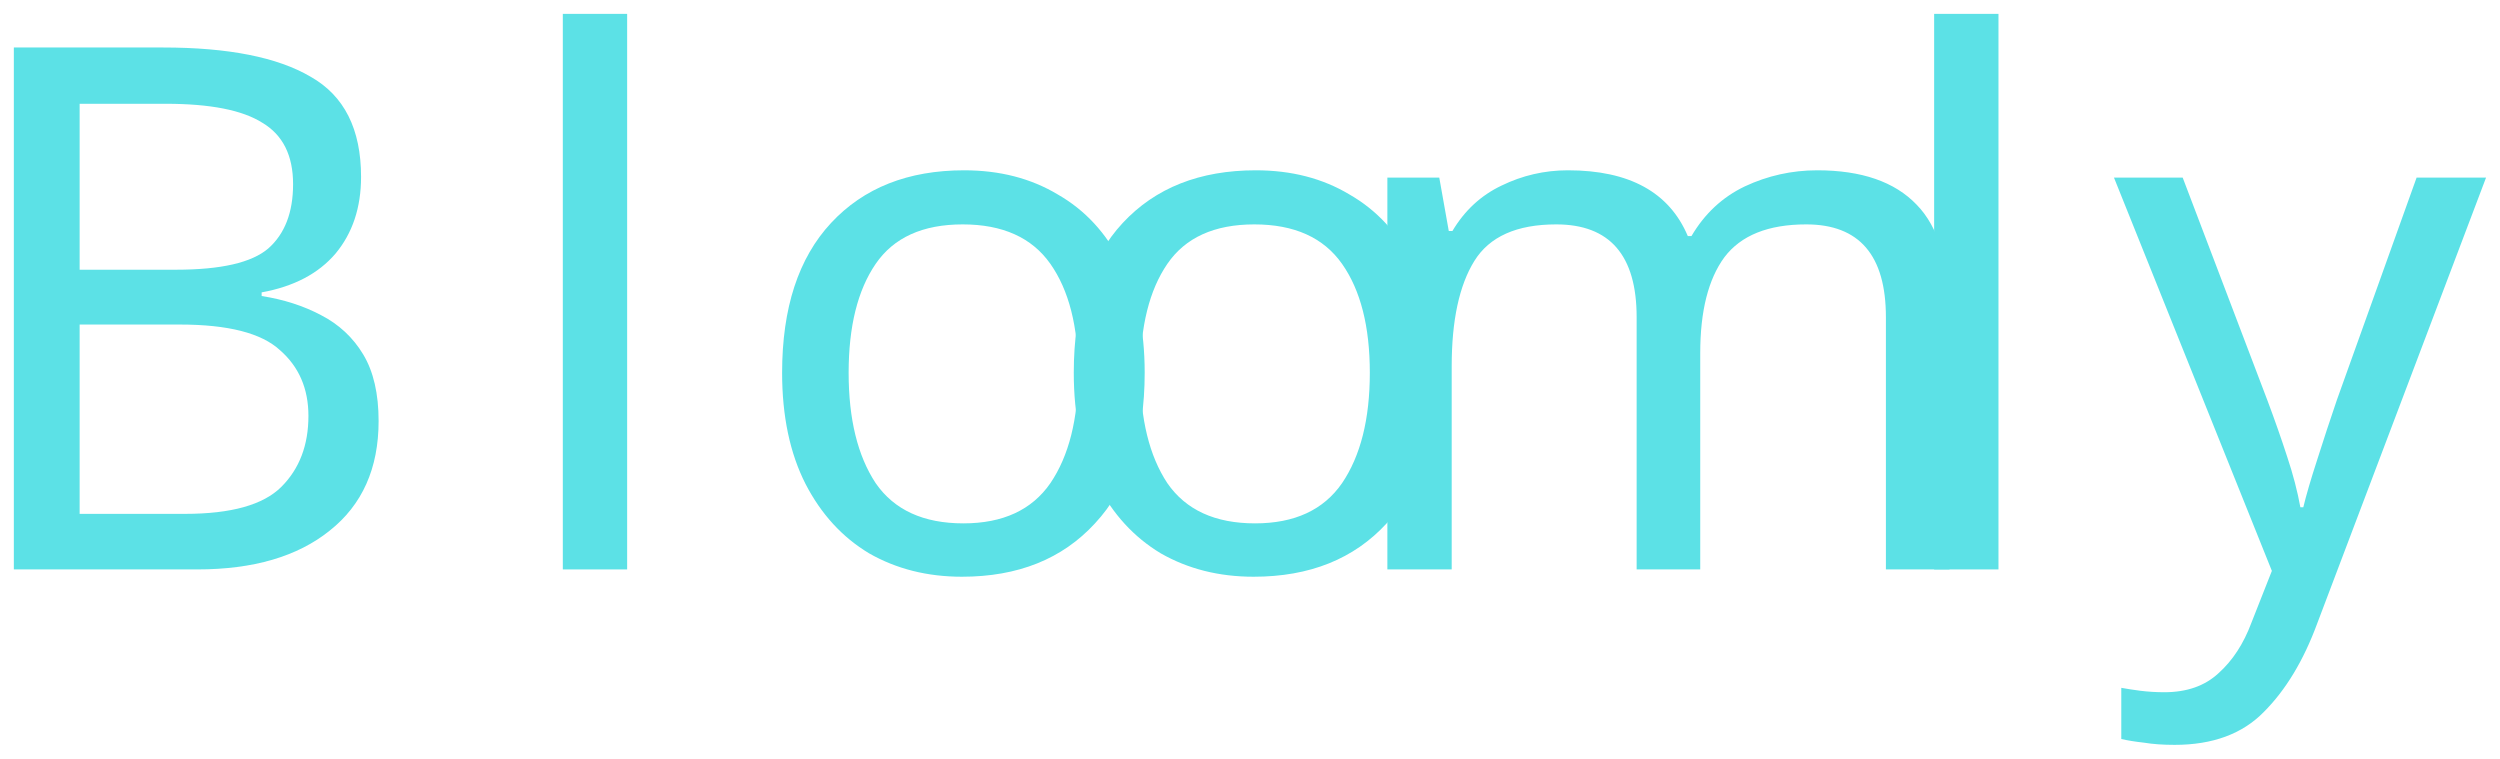
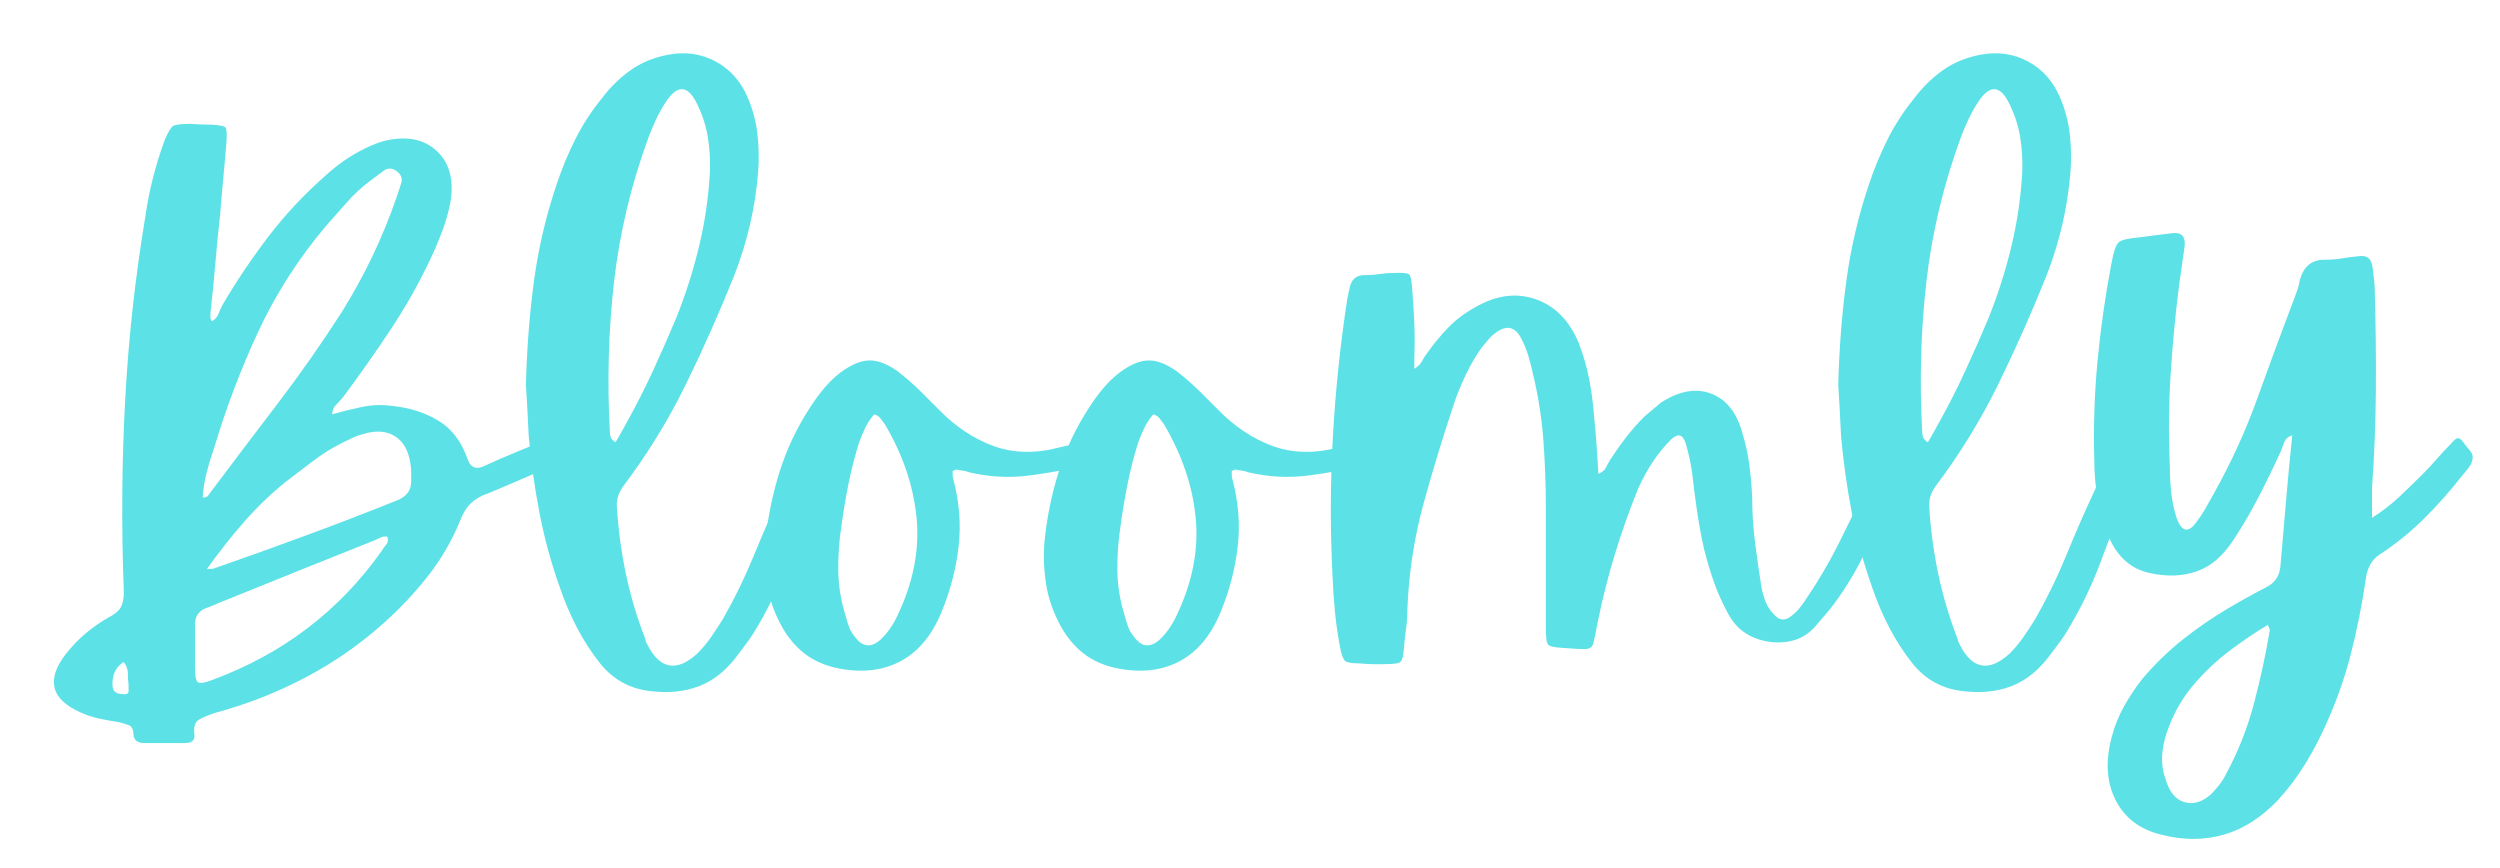
- <svg xmlns="http://www.w3.org/2000/svg" role="img" aria-label="Bloomly" viewBox="303.38 812.217 1444.338 438.336" width="1444.338" height="438.336">
-   <g fill="#5CE1E6" transform="matrix(0.8379 0 0 0.8379 270.4138 1141.192)">
-     <path d="m 151.71,-359.87 q 67.539,0 101.812,20.161 34.777,19.657 34.777,69.051 0,31.753 -17.641,52.922 -17.641,20.665 -50.906,26.713 v 2.52 q 22.681,3.528 40.826,13.105 18.649,9.576 29.233,27.217 10.584,17.641 10.584,45.866 0,48.89 -33.769,75.603 Q 233.361,0 175.399,0 H 48.89 v -359.87 z m 9.072,153.222 q 46.37,0 63.507,-14.617 17.137,-15.121 17.137,-44.354 0,-29.737 -21.169,-42.338 -20.665,-13.105 -66.531,-13.105 H 94.252 v 114.413 z m -66.531,37.801 v 130.541 h 72.579 q 47.882,0 66.531,-18.649 18.649,-18.649 18.649,-48.89 0,-28.225 -19.657,-45.362 -19.153,-17.641 -69.051,-17.641 z" />
-     <path d="m 471.762,0 h -44.354 v -383.055 h 44.354 z" />
-     <path d="m 828.608,-135.581 q 0,67.035 -34.273,103.828 -33.769,36.793 -91.732,36.793 -35.785,0 -64.011,-16.129 -27.721,-16.633 -43.85,-47.882 -16.129,-31.753 -16.129,-76.611 0,-67.035 33.769,-103.324 33.769,-36.289 91.732,-36.289 36.793,0 64.515,16.633 28.225,16.129 43.85,47.378 16.129,30.745 16.129,75.603 z m -204.128,0 q 0,47.882 18.649,76.107 19.153,27.721 60.482,27.721 40.826,0 59.978,-27.721 19.153,-28.225 19.153,-76.107 0,-47.882 -19.153,-75.099 -19.153,-27.217 -60.482,-27.217 -41.33,0 -59.978,27.217 -18.649,27.217 -18.649,75.099 z" />
-     <path d="m 1029.712,-135.581 q 0,67.035 -34.273,103.828 -33.769,36.793 -91.732,36.793 -35.785,0 -64.011,-16.129 -27.721,-16.633 -43.85,-47.882 -16.129,-31.753 -16.129,-76.611 0,-67.035 33.769,-103.324 33.769,-36.289 91.732,-36.289 36.793,0 64.515,16.633 28.225,16.129 43.85,47.378 16.129,30.745 16.129,75.603 z m -204.128,0 q 0,47.882 18.649,76.107 19.153,27.721 60.482,27.721 40.826,0 59.978,-27.721 19.153,-28.225 19.153,-76.107 0,-47.882 -19.153,-75.099 -19.153,-27.217 -60.482,-27.217 -41.33,0 -59.978,27.217 -18.649,27.217 -18.649,75.099 z" />
-     <path d="m 1292.306,-275.195 q 45.866,0 68.547,23.689 22.681,23.185 22.681,75.603 V 0 h -43.85 v -173.887 q 0,-64.011 -54.938,-64.011 -39.314,0 -56.45,22.681 -16.633,22.681 -16.633,66.027 V 0 h -43.85 v -173.887 q 0,-64.011 -55.442,-64.011 -40.826,0 -56.45,25.201 -15.625,25.201 -15.625,72.579 V 0 h -44.354 v -270.155 h 35.785 l 6.552,36.793 h 2.52 q 12.601,-21.169 33.769,-31.249 21.673,-10.584 45.866,-10.584 63.507,0 82.659,45.362 h 2.52 q 13.609,-23.185 36.794,-34.273 23.689,-11.088 49.898,-11.088 z" />
-     <path d="m 1417.302,0 h -44.354 v -383.055 h 44.354 z" />
-     <path d="m 1496.937,-270.155 h 47.378 l 58.466,153.726 q 7.56,20.161 13.608,38.81 6.048,18.145 9.072,34.777 h 2.016 q 3.024,-12.601 9.576,-32.761 6.552,-20.665 13.609,-41.33 l 54.938,-153.222 h 47.882 L 1637.054,37.297 q -14.113,38.306 -36.793,60.986 -22.177,22.681 -61.49,22.681 -12.097,0 -21.169,-1.512 -9.072,-1.008 -15.625,-2.52 V 81.651 q 5.544,1.008 13.104,2.016 8.064,1.008 16.633,1.008 23.185,0 37.297,-13.105 14.617,-13.105 22.681,-34.777 L 1605.805,1.008 Z" />
+ <svg xmlns="http://www.w3.org/2000/svg" xmlns:xlink="http://www.w3.org/1999/xlink" role="img" aria-label="Bloomly logo" viewBox="194 553 1132 393" width="1132" height="393">
+   <defs>
+     <g id="glyph-0-0">
+       <path d="M 141.594 -114.984 C 141.594 -114.984 141.594 -115.035 141.594 -115.141 C 141.594 -115.242 141.594 -115.297 141.594 -115.297 C 146.02 -116.566 150.504 -117.676 155.047 -118.625 C 159.586 -119.57 164.18 -119.727 168.828 -119.094 C 176.848 -118.25 183.867 -115.977 189.891 -112.281 C 195.91 -108.594 200.289 -102.734 203.031 -94.703 C 204.301 -91.328 206.52 -90.273 209.688 -91.547 C 215.176 -94.078 220.77 -96.504 226.469 -98.828 C 232.176 -101.148 237.879 -103.473 243.578 -105.797 C 245.055 -106.43 246.426 -106.801 247.688 -106.906 C 248.957 -107.008 250.016 -106.109 250.859 -104.203 C 252.336 -101.672 252.922 -99.82 252.609 -98.656 C 252.297 -97.5 250.867 -96.395 248.328 -95.344 C 242.422 -92.594 236.457 -89.898 230.438 -87.266 C 224.414 -84.629 218.344 -82.039 212.219 -79.5 C 209.051 -78.445 206.461 -76.969 204.453 -75.062 C 202.453 -73.164 200.816 -70.531 199.547 -67.156 C 195.742 -57.863 190.781 -49.363 184.656 -41.656 C 178.539 -33.945 171.785 -26.816 164.391 -20.266 C 153.41 -10.555 141.531 -2.379 128.75 4.266 C 115.977 10.922 102.52 16.148 88.375 19.953 C 85.844 20.797 83.57 21.742 81.562 22.797 C 79.551 23.859 78.758 26.078 79.188 29.453 C 79.613 32.203 78.133 33.578 74.75 33.578 C 71.582 33.578 68.52 33.578 65.562 33.578 C 62.602 33.578 59.648 33.578 56.703 33.578 C 53.535 33.578 51.844 32.312 51.625 29.781 C 51.625 27.457 50.938 26.031 49.562 25.5 C 48.195 24.969 46.672 24.492 44.984 24.078 C 42.023 23.648 39.066 23.117 36.109 22.484 C 33.148 21.848 30.301 20.898 27.562 19.641 C 14.258 13.723 12.039 4.957 20.906 -6.656 C 26.188 -13.406 32.734 -19 40.547 -23.438 C 43.504 -24.914 45.406 -26.656 46.25 -28.656 C 47.094 -30.664 47.41 -33.254 47.203 -36.422 C 46.141 -64.723 46.348 -92.914 47.828 -121 C 49.305 -149.082 52.367 -177.062 57.016 -204.938 C 57.859 -210.852 59.02 -216.711 60.5 -222.516 C 61.977 -228.328 63.773 -234.082 65.891 -239.781 C 67.359 -243.156 68.566 -245.16 69.516 -245.797 C 70.473 -246.43 72.75 -246.75 76.344 -246.75 C 78.031 -246.75 79.77 -246.695 81.562 -246.594 C 83.352 -246.488 85.203 -246.438 87.109 -246.438 C 90.691 -246.219 92.75 -245.789 93.281 -245.156 C 93.812 -244.531 93.973 -242.523 93.766 -239.141 C 93.336 -233.648 92.859 -228.16 92.328 -222.672 C 91.805 -217.18 91.332 -211.691 90.906 -206.203 C 90.062 -198.598 89.32 -191.047 88.688 -183.547 C 88.051 -176.055 87.312 -168.508 86.469 -160.906 C 86.469 -160.27 86.469 -159.688 86.469 -159.156 C 86.469 -158.633 86.68 -158.055 87.109 -157.422 C 88.586 -158.266 89.586 -159.375 90.109 -160.75 C 90.641 -162.125 91.223 -163.441 91.859 -164.703 C 98.191 -175.473 105.102 -185.77 112.594 -195.594 C 120.094 -205.414 128.488 -214.441 137.781 -222.672 C 140.738 -225.422 143.801 -227.898 146.969 -230.109 C 150.133 -232.328 153.516 -234.285 157.109 -235.984 C 158.379 -236.609 159.695 -237.188 161.062 -237.719 C 162.438 -238.25 163.863 -238.723 165.344 -239.141 C 175.27 -241.461 183.133 -239.93 188.938 -234.547 C 194.75 -229.16 196.812 -221.398 195.125 -211.266 C 194.27 -206.836 193.051 -202.508 191.469 -198.281 C 189.883 -194.062 188.145 -189.945 186.25 -185.938 C 180.969 -174.738 174.895 -163.969 168.031 -153.625 C 161.164 -143.281 154.039 -133.145 146.656 -123.219 C 145.602 -121.945 144.492 -120.727 143.328 -119.562 C 142.172 -118.406 141.594 -116.879 141.594 -114.984 Z M 88.062 -99.781 C 86.789 -96.188 85.68 -92.539 84.734 -88.844 C 83.785 -85.156 83.203 -81.41 82.984 -77.609 C 84.047 -77.609 84.785 -77.816 85.203 -78.234 C 85.629 -78.66 85.945 -79.082 86.156 -79.5 C 96.289 -93.02 106.477 -106.484 116.719 -119.891 C 126.957 -133.297 136.617 -147.07 145.703 -161.219 C 156.047 -177.695 164.391 -195.117 170.734 -213.484 C 171.359 -215.391 172.039 -217.445 172.781 -219.656 C 173.52 -221.875 172.941 -223.723 171.047 -225.203 C 168.93 -226.898 166.867 -227.008 164.859 -225.531 C 162.859 -224.051 161.016 -222.676 159.328 -221.406 C 155.316 -218.445 151.672 -215.117 148.391 -211.422 C 145.117 -207.734 141.898 -204.094 138.734 -200.5 C 126.273 -185.719 116.086 -169.828 108.172 -152.828 C 100.254 -135.828 93.551 -118.145 88.062 -99.781 Z M 120.359 -84.578 C 113.609 -79.086 107.328 -73.016 101.516 -66.359 C 95.711 -59.703 90.172 -52.68 84.891 -45.297 C 85.734 -45.297 86.414 -45.297 86.938 -45.297 C 87.469 -45.297 87.945 -45.398 88.375 -45.609 C 102.312 -50.461 116.141 -55.422 129.859 -60.484 C 143.586 -65.555 157.316 -70.844 171.047 -76.344 C 175.266 -78.031 177.375 -80.879 177.375 -84.891 C 177.375 -86.16 177.375 -87.477 177.375 -88.844 C 177.375 -90.219 177.27 -91.539 177.062 -92.812 C 176.219 -98.719 173.895 -102.883 170.094 -105.312 C 166.289 -107.75 161.539 -108.117 155.844 -106.422 C 154.156 -106.004 152.52 -105.426 150.938 -104.688 C 149.352 -103.945 147.711 -103.156 146.016 -102.312 C 141.367 -99.988 136.988 -97.242 132.875 -94.078 C 128.758 -90.91 124.586 -87.742 120.359 -84.578 Z M 164.078 -53.531 C 164.711 -54.582 165.398 -55.531 166.141 -56.375 C 166.879 -57.227 167.035 -58.391 166.609 -59.859 C 165.555 -60.078 164.551 -59.973 163.594 -59.547 C 162.645 -59.129 161.75 -58.707 160.906 -58.281 C 149.719 -53.844 138.629 -49.406 127.641 -44.969 C 116.66 -40.539 105.68 -36.109 94.703 -31.672 C 93.016 -31.035 91.328 -30.348 89.641 -29.609 C 87.953 -28.867 86.266 -28.188 84.578 -27.562 C 80.984 -26.289 79.289 -23.547 79.5 -19.328 C 79.5 -16.16 79.5 -13.047 79.5 -9.984 C 79.5 -6.922 79.5 -3.805 79.5 -0.641 C 79.5 3.16 79.922 5.379 80.766 6.016 C 81.609 6.648 83.723 6.332 87.109 5.062 C 119.203 -6.758 144.859 -26.289 164.078 -53.531 Z M 49.406 7.281 C 49.195 5.594 49.094 3.848 49.094 2.047 C 49.094 0.254 48.461 -1.484 47.203 -3.172 C 43.609 -0.848 41.914 2.633 42.125 7.281 C 42.125 10.031 43.707 11.406 46.875 11.406 C 48.562 11.613 49.406 11.188 49.406 10.125 C 49.406 9.07 49.406 8.125 49.406 7.281 Z M 49.406 7.281 " />
+     </g>
+     <g id="glyph-0-1">
+       <path d="M -11.094 -105.484 C -11.301 -109.703 -11.508 -113.867 -11.719 -117.984 C -11.926 -122.109 -12.141 -125.645 -12.359 -128.594 C -11.93 -145.07 -10.711 -160.754 -8.703 -175.641 C -6.703 -190.523 -3.273 -205.145 1.578 -219.5 C 3.898 -226.469 6.695 -233.223 9.969 -239.766 C 13.25 -246.316 17.211 -252.445 21.859 -258.156 C 25.66 -263.219 29.988 -267.488 34.844 -270.969 C 39.695 -274.457 45.398 -276.836 51.953 -278.109 C 59.766 -279.586 66.941 -278.582 73.484 -275.094 C 80.035 -271.613 84.895 -266.176 88.062 -258.781 C 90.383 -253.289 91.859 -247.75 92.484 -242.156 C 93.117 -236.562 93.227 -230.91 92.812 -225.203 C 91.539 -209.16 87.945 -193.535 82.031 -178.328 C 75.281 -161.43 67.941 -144.906 60.016 -128.75 C 52.098 -112.602 42.648 -97.242 31.672 -82.672 C 29.555 -79.711 28.609 -76.648 28.828 -73.484 C 29.461 -63.141 30.832 -52.953 32.938 -42.922 C 35.051 -32.891 38.008 -23.016 41.812 -13.297 C 41.812 -12.879 41.914 -12.457 42.125 -12.031 C 42.332 -11.613 42.547 -11.191 42.766 -10.766 C 48.461 0.211 55.957 1.477 65.25 -6.969 C 67.57 -9.289 69.68 -11.82 71.578 -14.562 C 73.484 -17.312 75.281 -20.062 76.969 -22.812 C 82.25 -32.102 86.895 -41.656 90.906 -51.469 C 94.914 -61.289 99.141 -70.953 103.578 -80.453 C 103.992 -81.297 104.359 -82.141 104.672 -82.984 C 104.992 -83.828 105.367 -84.672 105.797 -85.516 C 107.055 -88.266 108.898 -89.957 111.328 -90.594 C 113.766 -91.227 116.25 -90.695 118.781 -89 C 119.832 -88.375 120.359 -87.426 120.359 -86.156 C 120.148 -85.102 119.941 -84.258 119.734 -83.625 C 115.297 -72.008 110.91 -60.395 106.578 -48.781 C 102.254 -37.164 96.82 -26.078 90.281 -15.516 C 89.008 -13.617 87.688 -11.77 86.312 -9.969 C 84.938 -8.176 83.617 -6.438 82.359 -4.75 C 77.492 1.375 71.945 5.598 65.719 7.922 C 59.488 10.242 52.578 10.984 44.984 10.141 C 35.266 9.297 27.344 5.07 21.219 -2.531 C 17.207 -7.602 13.723 -12.988 10.766 -18.688 C 7.805 -24.383 5.273 -30.297 3.172 -36.422 C -0.836 -47.617 -3.953 -58.969 -6.172 -70.469 C -8.391 -81.977 -10.031 -93.648 -11.094 -105.484 Z M 25.656 -107.375 C 25.656 -106.738 25.758 -106 25.969 -105.156 C 26.188 -104.312 26.926 -103.469 28.188 -102.625 C 29.25 -104.312 30.203 -105.945 31.047 -107.531 C 31.891 -109.113 32.734 -110.645 33.578 -112.125 C 37.797 -119.727 41.703 -127.438 45.297 -135.25 C 48.891 -143.062 52.375 -150.984 55.75 -159.016 C 59.969 -169.566 63.395 -180.332 66.031 -191.312 C 68.676 -202.289 70.316 -213.484 70.953 -224.891 C 71.16 -230.379 70.844 -235.711 70 -240.891 C 69.156 -246.066 67.469 -251.188 64.938 -256.25 C 60.926 -264.27 56.383 -264.586 51.312 -257.203 C 49.625 -254.672 48.145 -252.082 46.875 -249.438 C 45.613 -246.801 44.453 -244.109 43.391 -241.359 C 35.367 -219.609 30.086 -197.594 27.547 -175.312 C 25.016 -153.039 24.383 -130.395 25.656 -107.375 Z M 25.656 -107.375 " />
+     </g>
+     <g id="glyph-0-2">
+       <path d="M 77.922 -90.281 C 77.922 -90.281 77.395 -90.066 76.344 -89.641 C 76.344 -89.004 76.344 -88.367 76.344 -87.734 C 76.344 -87.109 76.445 -86.477 76.656 -85.844 C 79.395 -75.488 80.18 -65.297 79.016 -55.266 C 77.859 -45.242 75.273 -35.375 71.266 -25.656 C 66.828 -14.883 60.438 -7.383 52.094 -3.156 C 43.758 1.062 34 1.898 22.812 -0.641 C 16.895 -2.109 11.93 -4.582 7.922 -8.062 C 3.91 -11.551 0.633 -15.832 -1.906 -20.906 C -4.852 -26.602 -6.801 -32.461 -7.75 -38.484 C -8.707 -44.504 -8.973 -50.578 -8.547 -56.703 C -7.492 -67.891 -5.332 -78.707 -2.062 -89.156 C 1.207 -99.613 5.906 -109.488 12.031 -118.781 C 13.938 -121.738 15.992 -124.535 18.203 -127.172 C 20.422 -129.816 22.906 -132.191 25.656 -134.297 C 30.508 -137.891 34.891 -139.688 38.797 -139.688 C 42.703 -139.688 46.977 -138 51.625 -134.625 C 53.531 -133.145 55.379 -131.613 57.172 -130.031 C 58.961 -128.445 60.707 -126.805 62.406 -125.109 C 63.664 -123.848 64.926 -122.582 66.188 -121.312 C 67.457 -120.051 68.727 -118.785 70 -117.516 C 77.602 -109.703 85.941 -104.156 95.016 -100.875 C 104.098 -97.602 114.129 -97.445 125.109 -100.406 C 126.805 -100.832 128.551 -101.203 130.344 -101.516 C 132.133 -101.836 133.875 -102.102 135.562 -102.312 C 137.039 -102.727 138.359 -102.723 139.516 -102.297 C 140.68 -101.879 141.477 -100.828 141.906 -99.141 C 142.75 -95.766 141.375 -93.547 137.781 -92.484 C 128.914 -90.379 119.992 -88.742 111.016 -87.578 C 102.047 -86.422 93.02 -86.895 83.938 -89 C 82.883 -89.426 81.879 -89.691 80.922 -89.797 C 79.973 -89.898 78.973 -90.062 77.922 -90.281 Z M 45.609 -110.859 C 44.973 -111.703 44.336 -112.547 43.703 -113.391 C 43.078 -114.234 42.129 -114.867 40.859 -115.297 C 39.172 -113.398 37.797 -111.344 36.734 -109.125 C 35.68 -106.906 34.734 -104.633 33.891 -102.312 C 31.992 -96.188 30.41 -89.957 29.141 -83.625 C 27.867 -77.289 26.812 -70.953 25.969 -64.609 C 24.914 -57.859 24.441 -51.102 24.547 -44.344 C 24.648 -37.582 25.758 -30.828 27.875 -24.078 C 28.289 -22.379 28.816 -20.688 29.453 -19 C 30.086 -17.312 31.039 -15.727 32.312 -14.25 C 35.688 -9.82 39.488 -9.504 43.719 -13.297 C 46.664 -16.047 49.195 -19.641 51.312 -24.078 C 58.488 -39.066 61.391 -53.789 60.016 -68.25 C 58.648 -82.719 53.848 -96.922 45.609 -110.859 Z M 45.609 -110.859 " />
+     </g>
+     <g id="glyph-0-3">
+       <path d="M 249.922 -94.703 C 251.816 -93.859 252.66 -92.852 252.453 -91.688 C 252.242 -90.531 251.926 -89.32 251.5 -88.062 C 247.488 -77.926 243.316 -67.844 238.984 -57.812 C 234.66 -47.781 229.223 -38.328 222.672 -29.453 C 221.41 -27.766 220.094 -26.129 218.719 -24.547 C 217.344 -22.961 216.02 -21.43 214.75 -19.953 C 211.375 -15.734 207.047 -13.203 201.766 -12.359 C 196.484 -11.516 191.305 -12.145 186.234 -14.25 C 181.172 -16.363 177.27 -20.062 174.531 -25.344 C 172 -29.988 169.883 -34.738 168.188 -39.594 C 166.5 -44.445 165.023 -49.41 163.766 -54.484 C 162.492 -60.18 161.438 -65.93 160.594 -71.734 C 159.75 -77.547 159.008 -83.301 158.375 -89 C 157.738 -93.438 156.789 -97.77 155.531 -102 C 154.258 -106.219 152.039 -106.848 148.875 -103.891 C 145.707 -100.723 142.91 -97.289 140.484 -93.594 C 138.055 -89.906 135.891 -85.945 133.984 -81.719 C 129.973 -71.789 126.438 -61.812 123.375 -51.781 C 120.312 -41.758 117.723 -31.469 115.609 -20.906 C 114.766 -16.469 114.129 -13.406 113.703 -11.719 C 113.285 -10.031 112.176 -9.133 110.375 -9.031 C 108.582 -8.926 105.156 -9.082 100.094 -9.5 C 96.289 -9.707 94.02 -10.18 93.281 -10.922 C 92.539 -11.66 92.172 -14.039 92.172 -18.062 C 92.172 -27.133 92.172 -36.316 92.172 -45.609 C 92.172 -54.898 92.172 -64.191 92.172 -73.484 C 92.172 -83.41 91.801 -93.391 91.062 -103.422 C 90.32 -113.453 88.789 -123.32 86.469 -133.031 C 85.832 -135.988 85.094 -138.891 84.25 -141.734 C 83.406 -144.586 82.242 -147.391 80.766 -150.141 C 78.023 -154.992 74.332 -155.734 69.688 -152.359 C 68.414 -151.516 67.25 -150.457 66.188 -149.188 C 65.133 -147.914 64.082 -146.648 63.031 -145.391 C 60.5 -141.797 58.281 -138.047 56.375 -134.141 C 54.477 -130.234 52.789 -126.273 51.312 -122.266 C 46.031 -106.641 41.223 -90.957 36.891 -75.219 C 32.566 -59.488 30.086 -43.285 29.453 -26.609 C 29.453 -23.648 29.238 -20.691 28.812 -17.734 C 28.395 -14.773 28.082 -11.82 27.875 -8.875 C 27.664 -5.914 27.191 -4.066 26.453 -3.328 C 25.711 -2.586 23.863 -2.219 20.906 -2.219 C 16.688 -2.008 12.145 -2.113 7.281 -2.531 C 4.113 -2.531 2.109 -2.898 1.266 -3.641 C 0.422 -4.379 -0.316 -6.332 -0.953 -9.5 C -2.004 -14.988 -2.797 -20.477 -3.328 -25.969 C -3.859 -31.457 -4.227 -36.945 -4.438 -42.438 C -5.488 -63.344 -5.43 -84.195 -4.266 -105 C -3.109 -125.801 -0.945 -146.551 2.219 -167.25 C 2.426 -168.094 2.582 -168.883 2.688 -169.625 C 2.789 -170.363 2.953 -171.047 3.172 -171.672 C 3.805 -176.316 6.336 -178.535 10.766 -178.328 C 12.879 -178.328 14.938 -178.484 16.938 -178.797 C 18.945 -179.117 21.008 -179.281 23.125 -179.281 C 27.133 -179.488 29.508 -179.273 30.25 -178.641 C 30.988 -178.016 31.461 -175.691 31.672 -171.672 C 32.098 -166.609 32.414 -161.539 32.625 -156.469 C 32.832 -151.406 32.832 -146.336 32.625 -141.266 C 32.625 -140.629 32.625 -139.891 32.625 -139.047 C 32.625 -138.203 32.625 -137.148 32.625 -135.891 C 34.312 -136.941 35.473 -138.098 36.109 -139.359 C 36.742 -140.629 37.484 -141.797 38.328 -142.859 C 41.285 -147.078 44.504 -150.977 47.984 -154.562 C 51.473 -158.156 55.539 -161.223 60.188 -163.766 C 69.688 -169.254 78.816 -170.469 87.578 -167.406 C 96.336 -164.344 102.832 -157.742 107.062 -147.609 C 109.176 -142.117 110.758 -136.629 111.812 -131.141 C 112.863 -125.648 113.602 -120.051 114.031 -114.344 C 114.445 -110.125 114.812 -105.848 115.125 -101.516 C 115.445 -97.191 115.719 -92.812 115.938 -88.375 C 117.625 -89.008 118.781 -89.957 119.406 -91.219 C 120.039 -92.488 120.676 -93.648 121.312 -94.703 C 123.633 -98.297 126.062 -101.727 128.594 -105 C 131.133 -108.27 133.883 -111.383 136.844 -114.344 C 138.102 -115.406 139.363 -116.461 140.625 -117.516 C 141.895 -118.566 143.164 -119.625 144.438 -120.688 C 152.676 -125.957 160.223 -127.273 167.078 -124.641 C 173.941 -122.004 178.645 -116.039 181.188 -106.75 C 182.656 -101.883 183.707 -97.023 184.344 -92.172 C 184.977 -87.316 185.398 -82.461 185.609 -77.609 C 185.609 -70.848 186.031 -64.141 186.875 -57.484 C 187.727 -50.836 188.68 -44.133 189.734 -37.375 C 190.148 -35.051 190.781 -32.781 191.625 -30.562 C 192.477 -28.344 193.75 -26.391 195.438 -24.703 C 197.758 -21.961 200.289 -21.645 203.031 -23.75 C 204.727 -25.02 206.156 -26.395 207.312 -27.875 C 208.477 -29.352 209.586 -30.938 210.641 -32.625 C 215.922 -40.438 220.672 -48.566 224.891 -57.016 C 229.117 -65.461 233.238 -73.91 237.25 -82.359 C 238.094 -83.836 238.883 -85.422 239.625 -87.109 C 240.363 -88.797 241.156 -90.484 242 -92.172 C 242.844 -94.078 243.945 -95.133 245.312 -95.344 C 246.688 -95.551 248.223 -95.336 249.922 -94.703 Z M 249.922 -94.703 " />
+     </g>
+     <g id="glyph-0-4">
+       <path d="M 124.797 -81.719 C 124.797 -79.82 124.797 -77.816 124.797 -75.703 C 124.797 -73.586 124.797 -71.16 124.797 -68.422 C 129.441 -71.379 133.613 -74.598 137.312 -78.078 C 141.008 -81.566 144.547 -85 147.922 -88.375 C 150.035 -90.488 152.094 -92.707 154.094 -95.031 C 156.102 -97.352 158.164 -99.566 160.281 -101.672 C 160.906 -102.516 161.691 -103.305 162.641 -104.047 C 163.598 -104.785 164.602 -104.523 165.656 -103.266 C 166.719 -101.785 167.93 -100.254 169.297 -98.672 C 170.672 -97.086 170.727 -95.023 169.469 -92.484 C 168.832 -91.43 168.145 -90.484 167.406 -89.641 C 166.664 -88.797 165.875 -87.848 165.031 -86.797 C 159.75 -80.035 154.047 -73.645 147.922 -67.625 C 141.797 -61.602 135.145 -56.27 127.969 -51.625 C 124.594 -49.301 122.586 -45.609 121.953 -40.547 C 120.266 -28.93 117.992 -17.578 115.141 -6.484 C 112.285 4.598 108.43 15.414 103.578 25.969 C 100.828 32.094 97.707 37.953 94.219 43.547 C 90.738 49.148 86.785 54.379 82.359 59.234 C 74.754 67.254 66.516 72.531 57.641 75.062 C 48.773 77.602 39.379 77.602 29.453 75.062 C 19.742 72.738 12.828 67.516 8.703 59.391 C 4.586 51.266 4.008 41.707 6.969 30.719 C 8.238 25.863 10.086 21.27 12.516 16.938 C 14.941 12.613 17.633 8.551 20.594 4.75 C 26.289 -2.008 32.461 -8.023 39.109 -13.297 C 45.766 -18.578 52.68 -23.332 59.859 -27.562 C 65.566 -30.938 71.484 -34.207 77.609 -37.375 C 80.984 -39.281 82.883 -42.238 83.312 -46.25 C 84.156 -55.957 85 -65.773 85.844 -75.703 C 86.688 -85.629 87.633 -95.66 88.688 -105.797 C 86.789 -105.16 85.578 -104.102 85.047 -102.625 C 84.516 -101.145 84.039 -99.879 83.625 -98.828 C 80.457 -91.859 77.129 -84.992 73.641 -78.234 C 70.16 -71.473 66.414 -65.035 62.406 -58.922 C 57.539 -51.316 51.891 -46.406 45.453 -44.188 C 39.016 -41.969 31.992 -41.703 24.391 -43.391 C 15.941 -45.078 9.711 -50.461 5.703 -59.547 C 3.379 -65.035 1.688 -70.734 0.625 -76.641 C -0.426 -82.555 -0.953 -88.473 -0.953 -94.391 C -1.367 -109.379 -0.895 -124.211 0.469 -138.891 C 1.844 -153.566 3.906 -168.191 6.656 -182.766 C 7.707 -188.68 8.863 -192.164 10.125 -193.219 C 11.395 -194.27 14.566 -195.008 19.641 -195.438 C 24.285 -196.07 29.25 -196.703 34.531 -197.328 C 38.75 -197.754 40.539 -195.645 39.906 -191 C 39.488 -188.039 39.066 -185.082 38.641 -182.125 C 38.223 -179.176 37.801 -176.223 37.375 -173.266 C 35.688 -159.742 34.422 -146.227 33.578 -132.719 C 32.734 -119.207 32.629 -105.586 33.266 -91.859 C 33.266 -87.848 33.473 -83.832 33.891 -79.812 C 34.316 -75.801 35.16 -71.895 36.422 -68.094 C 38.742 -61.977 41.703 -61.453 45.297 -66.516 C 46.773 -68.422 48.145 -70.477 49.406 -72.688 C 50.676 -74.906 51.945 -77.176 53.219 -79.5 C 61.031 -93.438 67.629 -107.898 73.016 -122.891 C 78.398 -137.891 83.941 -152.883 89.641 -167.875 C 90.066 -169.145 90.488 -170.305 90.906 -171.359 C 91.332 -172.422 91.648 -173.582 91.859 -174.844 C 93.336 -182.02 97.348 -185.504 103.891 -185.297 C 106.422 -185.297 108.898 -185.504 111.328 -185.922 C 113.766 -186.348 116.25 -186.664 118.781 -186.875 C 122.582 -187.508 124.691 -185.719 125.109 -181.5 C 125.328 -179.594 125.539 -177.797 125.75 -176.109 C 125.957 -174.422 126.062 -172.734 126.062 -171.047 C 126.488 -156.055 126.648 -141.113 126.547 -126.219 C 126.441 -111.332 125.859 -96.5 124.797 -81.719 Z M 78.547 -17.734 C 78.547 -17.734 78.234 -18.473 77.609 -19.953 C 71.691 -16.367 65.988 -12.516 60.5 -8.391 C 55.008 -4.273 49.941 0.422 45.297 5.703 C 39.379 12.242 34.941 19.844 31.984 28.5 C 30.723 32.094 29.984 35.68 29.766 39.266 C 29.555 42.859 30.086 46.453 31.359 50.047 C 33.047 55.742 35.895 59.172 39.906 60.328 C 43.914 61.492 47.93 60.285 51.953 56.703 C 53.211 55.43 54.422 54.055 55.578 52.578 C 56.742 51.098 57.75 49.516 58.594 47.828 C 64.082 37.691 68.305 27.078 71.266 15.984 C 74.223 4.898 76.648 -6.336 78.547 -17.734 Z M 78.547 -17.734 " />
+     </g>
+   </defs>
+   <g fill="#5CE1E6" transform="translate(202 561)">
+     <use href="#glyph-0-0" xlink:href="#glyph-0-0" x="0.81" y="294.894" />
+     <use href="#glyph-0-1" xlink:href="#glyph-0-1" x="242.492" y="294.894" />
+     <use href="#glyph-0-2" xlink:href="#glyph-0-2" x="347.02" y="294.894" />
+     <use href="#glyph-0-2" xlink:href="#glyph-0-2" x="473.404" y="294.894" />
+     <use href="#glyph-0-3" xlink:href="#glyph-0-3" x="599.787" y="294.894" />
+     <use href="#glyph-0-1" xlink:href="#glyph-0-1" x="836.718" y="294.894" />
+     <use href="#glyph-0-4" xlink:href="#glyph-0-4" x="941.245" y="294.894" />
  </g>
</svg>
